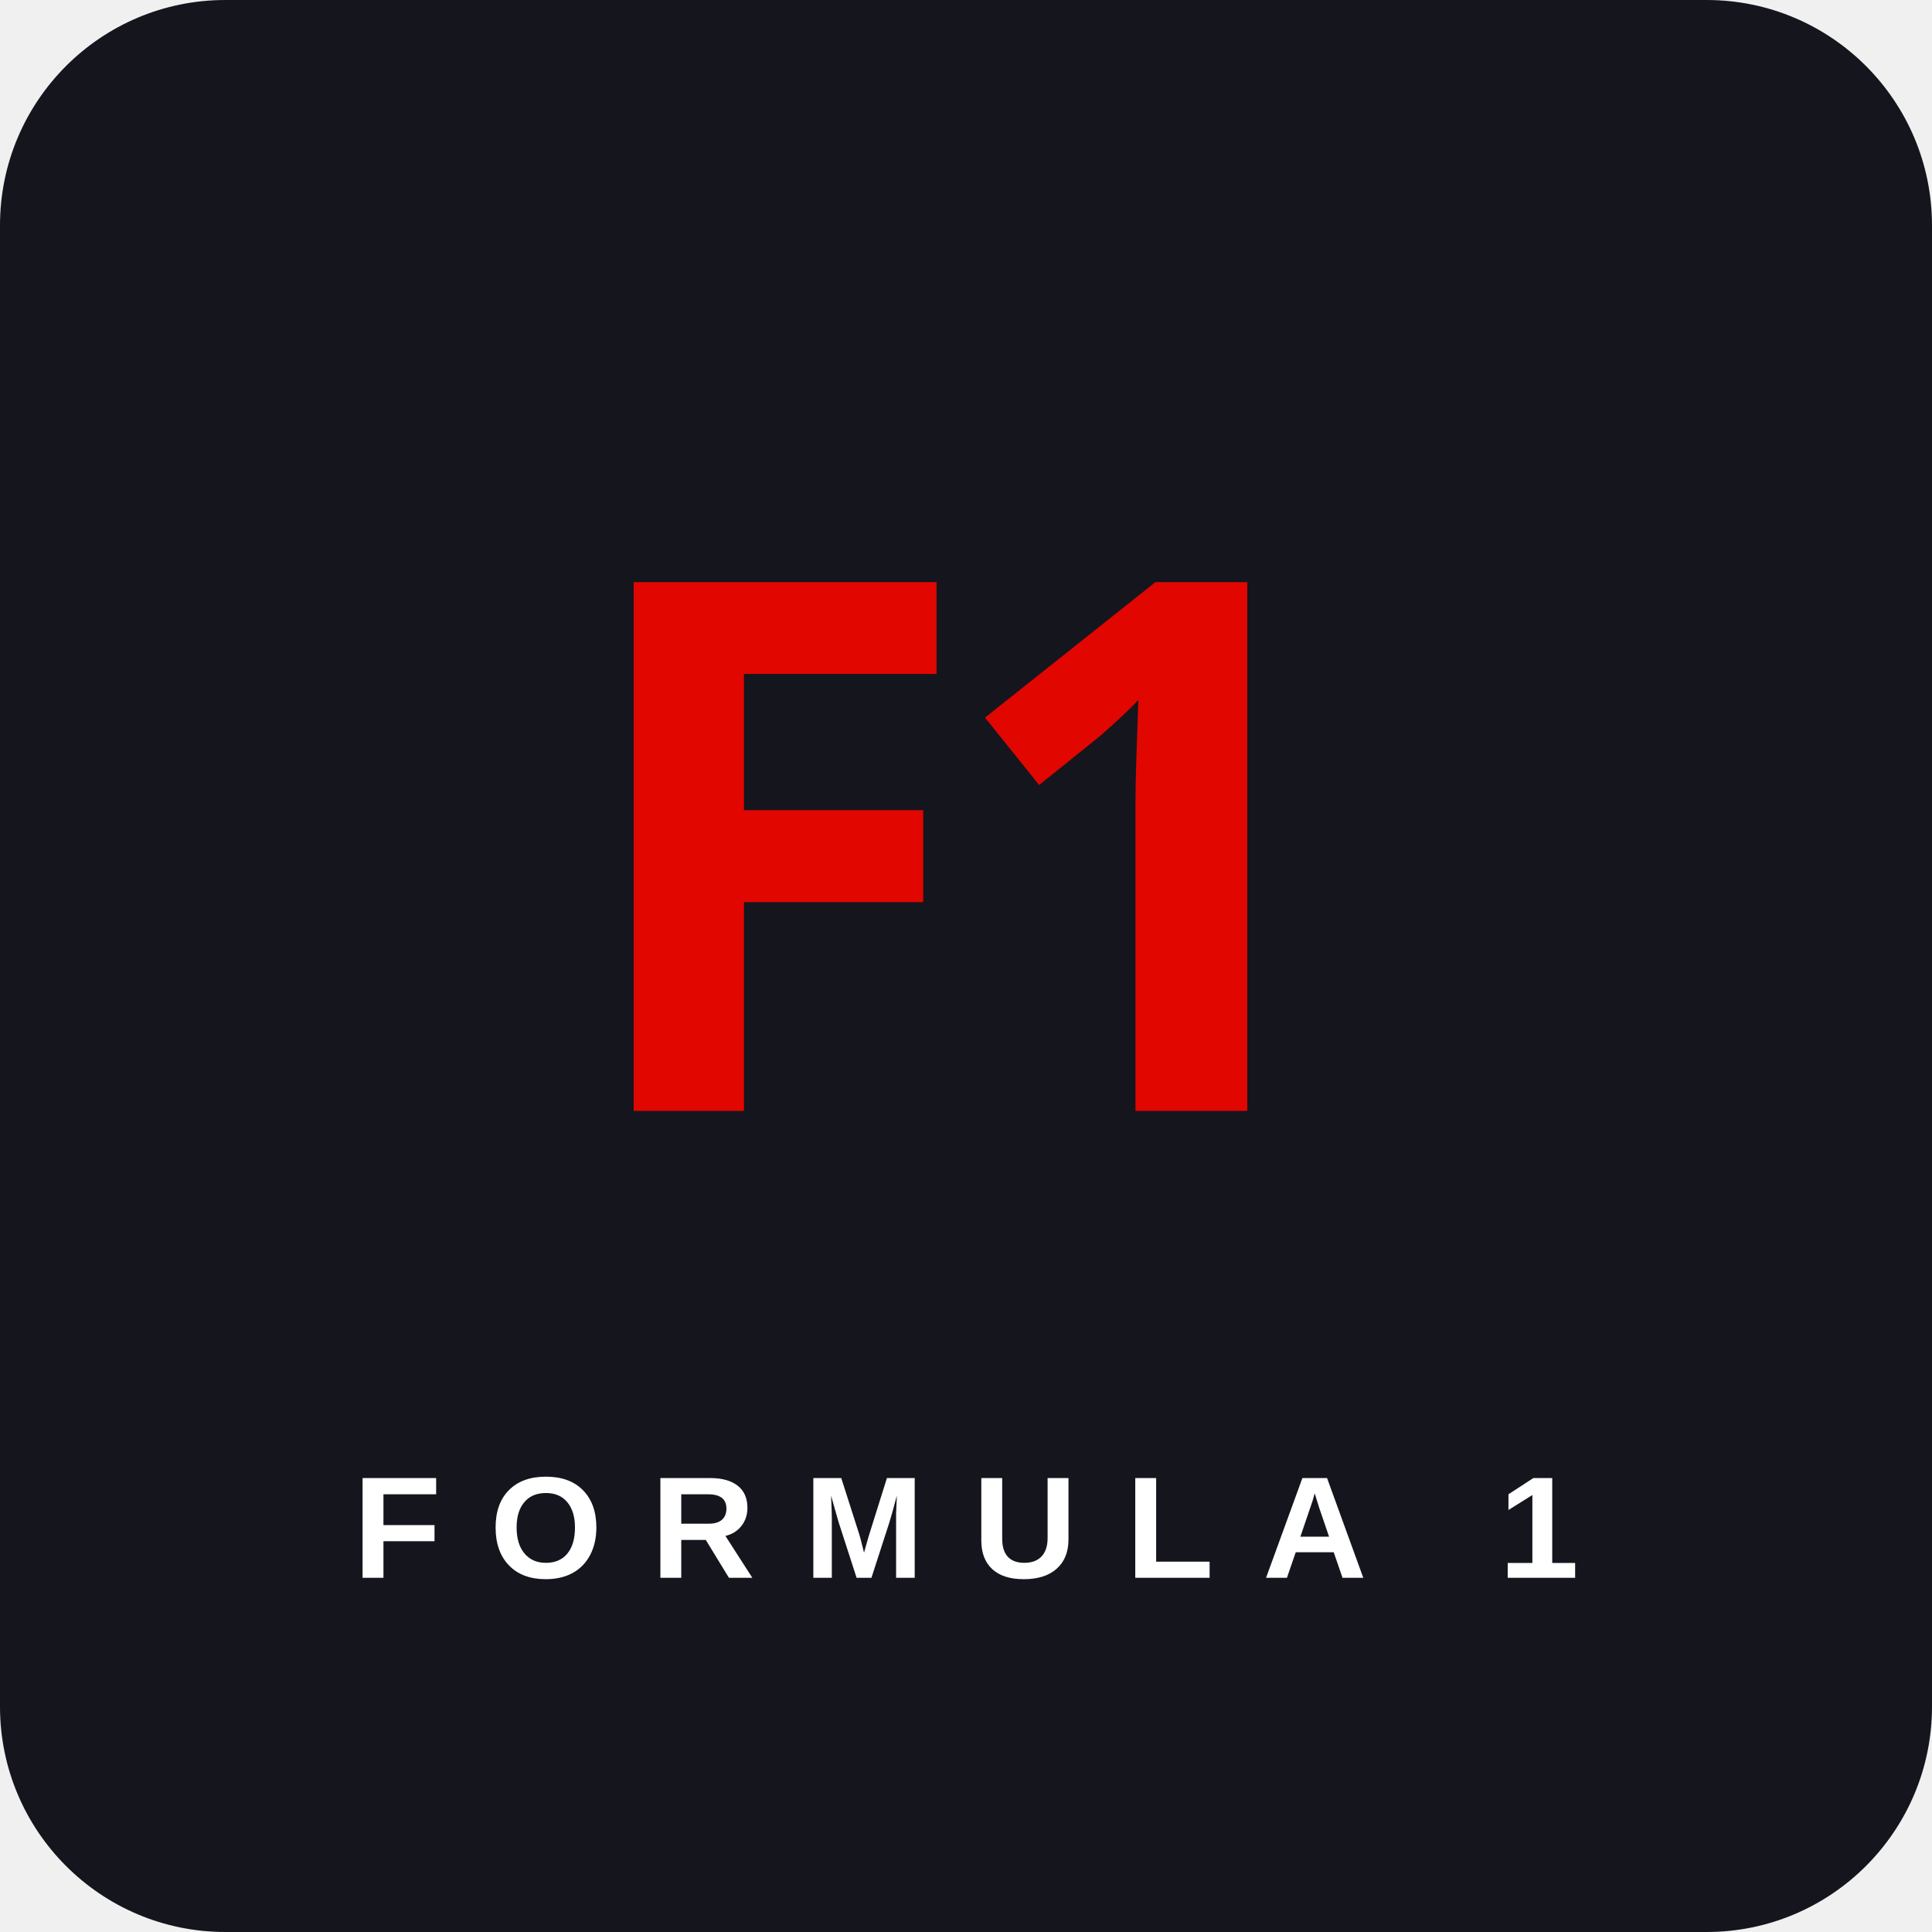
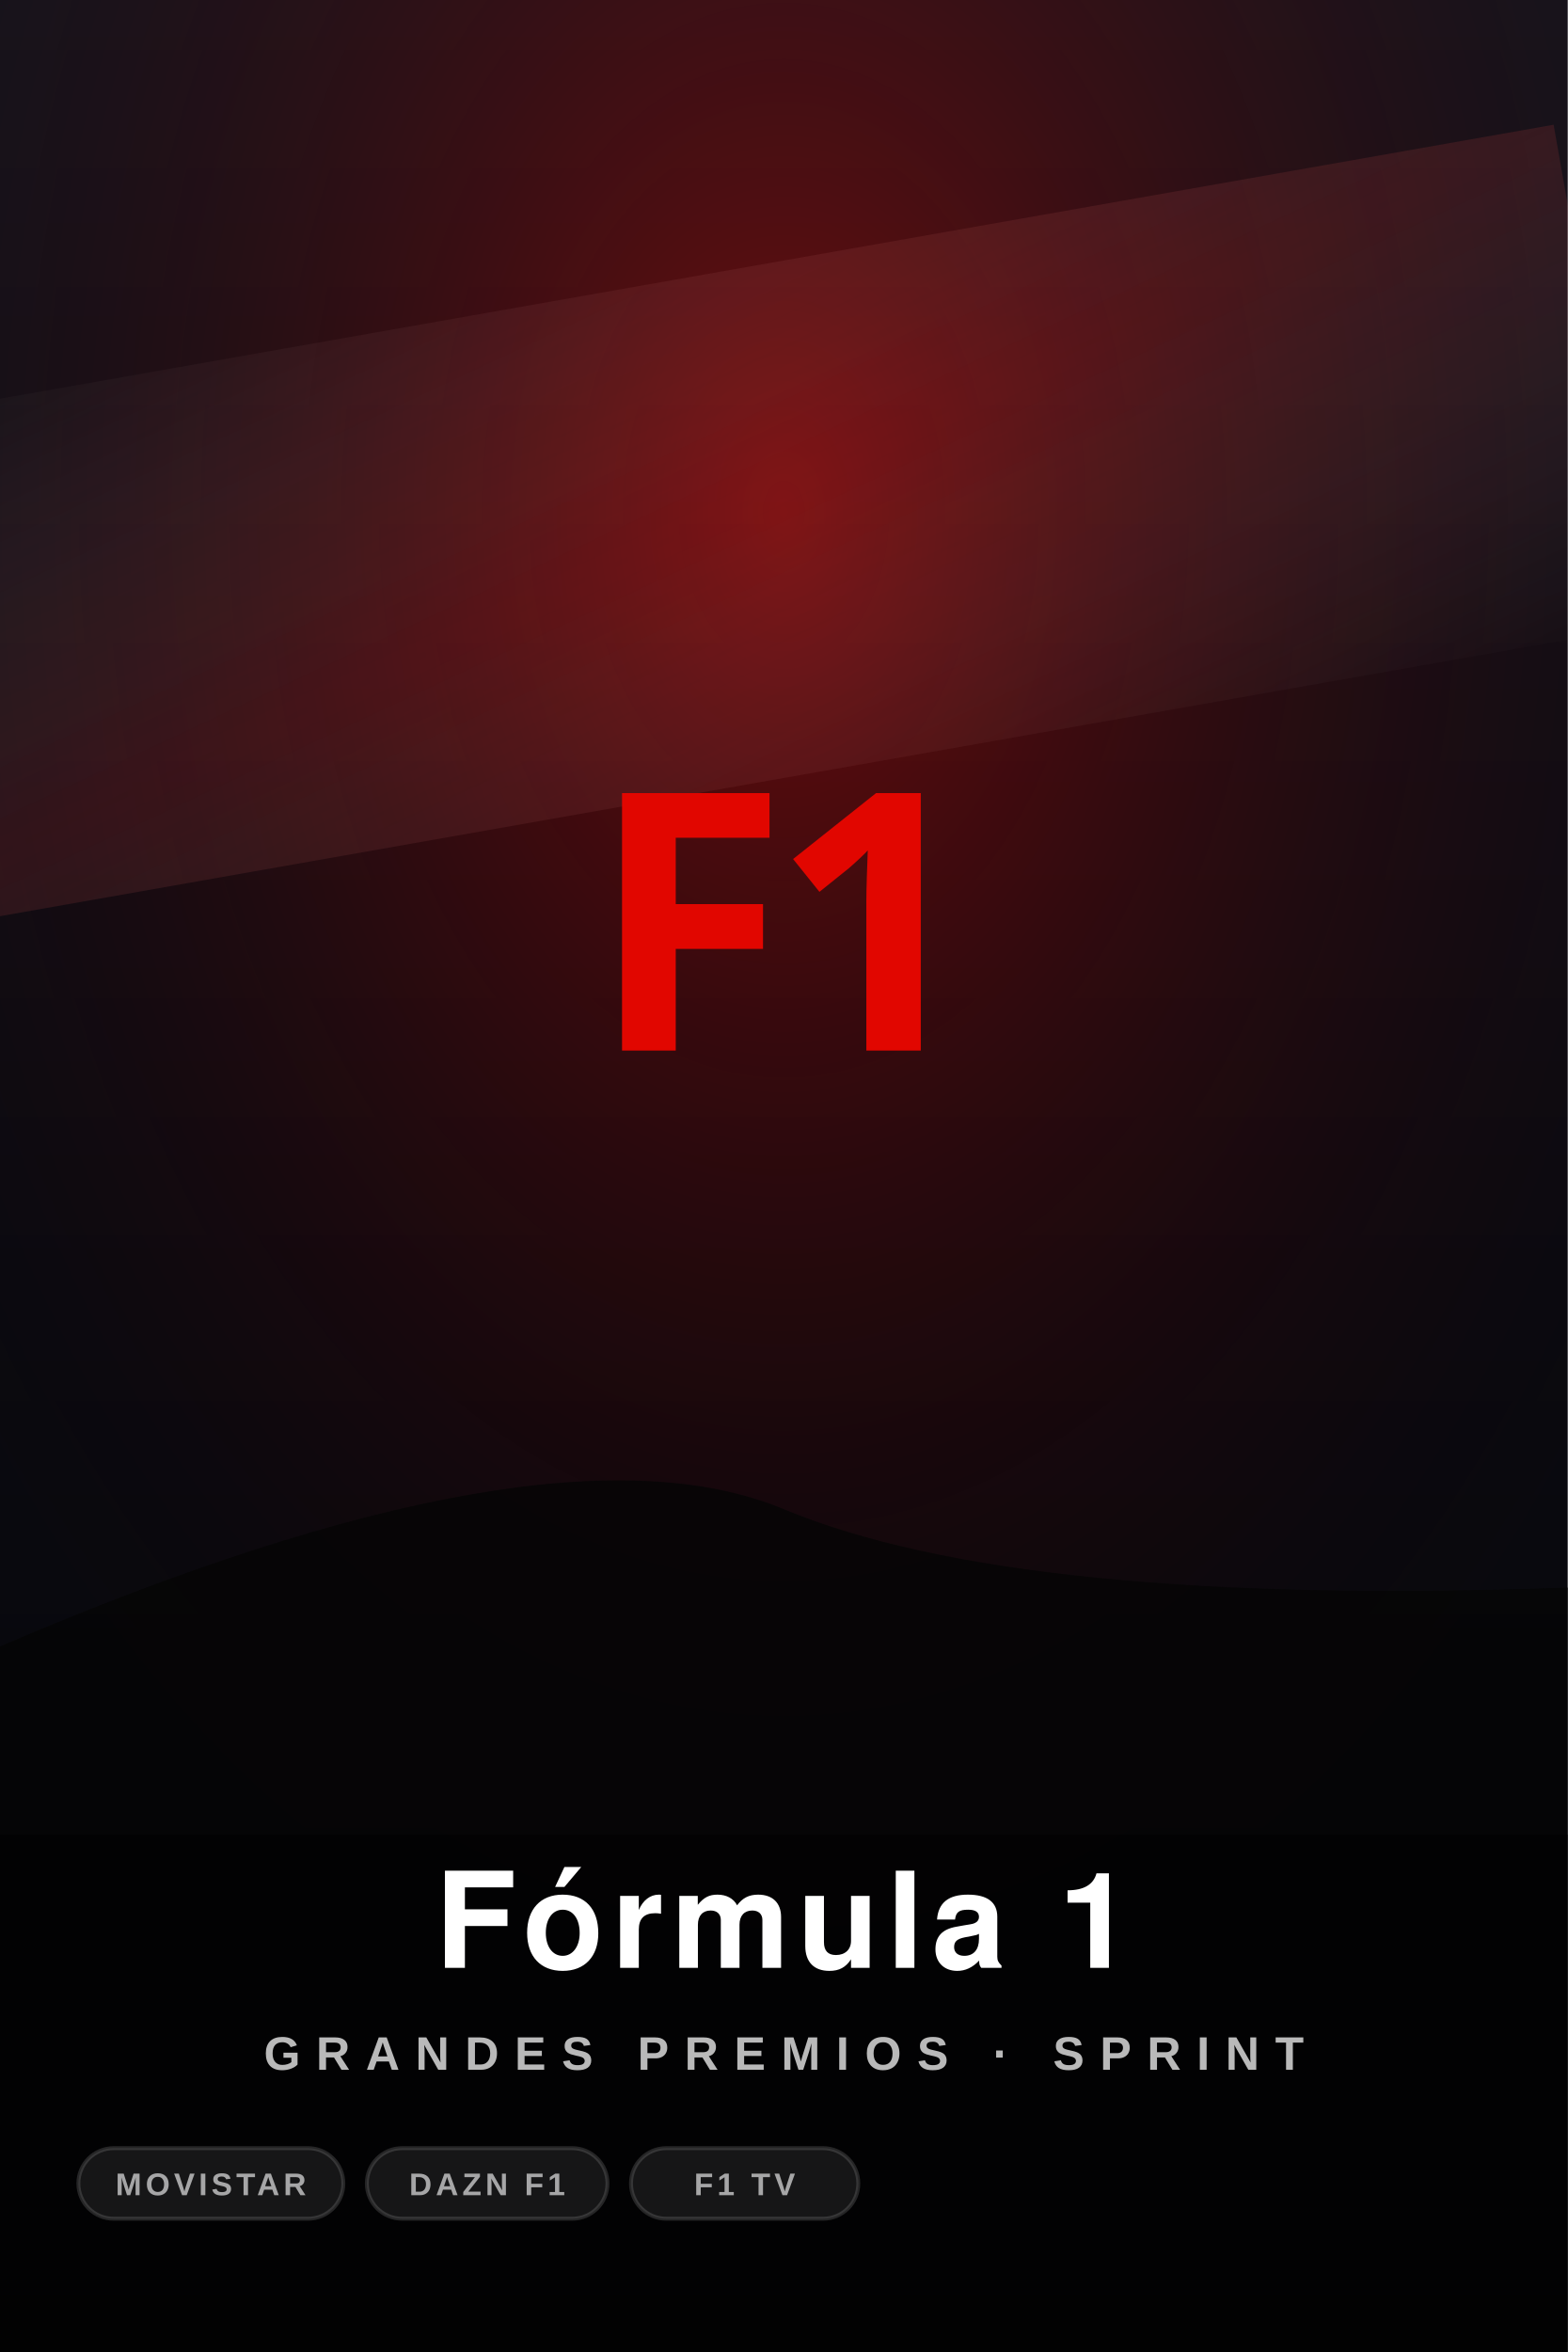
- <svg xmlns="http://www.w3.org/2000/svg" viewBox="0 0 240 240" role="img" aria-label="F1">
-   <rect width="240" height="240" rx="28" fill="#15151e" />
-   <text x="120" y="138" text-anchor="middle" fill="#e10600" font-family="Arial Black, sans-serif" font-size="92" font-weight="900" letter-spacing="-4">F1</text>
-   <text x="120" y="196" text-anchor="middle" fill="#ffffff" font-family="Arial, sans-serif" font-size="18" font-weight="700" letter-spacing="6">FORMULA 1</text>
+ <svg xmlns="http://www.w3.org/2000/svg" viewBox="0 0 400 600" role="img" aria-label="Fórmula 1">
+   <defs>
+     <linearGradient id="sky" x1="0%" y1="0%" x2="0%" y2="100%">
+       <stop offset="0%" stop-color="#15151e" />
+       <stop offset="55%" stop-color="#0a0a10" />
+       <stop offset="100%" stop-color="#050508" />
+     </linearGradient>
+     <radialGradient id="glow" cx="50%" cy="22%" r="68%">
+       <stop offset="0%" stop-color="#e10600" stop-opacity="0.45" />
+       <stop offset="100%" stop-color="#000" stop-opacity="0" />
+     </radialGradient>
+     <linearGradient id="beam" x1="0%" y1="0%" x2="100%" y2="100%">
+       <stop offset="0%" stop-color="#fff" stop-opacity="0" />
+       <stop offset="50%" stop-color="#ef4444" stop-opacity="0.14" />
+       <stop offset="100%" stop-color="#fff" stop-opacity="0" />
+     </linearGradient>
+     <filter id="blur">
+       <feGaussianBlur stdDeviation="16" />
+     </filter>
+   </defs>
+   <rect width="400" height="600" fill="url(#sky)" />
+   <rect width="400" height="600" fill="url(#glow)" />
+   <rect x="-40" y="70" width="480" height="130" fill="url(#beam)" transform="rotate(-10 200 300)" />
+   <text x="200" y="268" text-anchor="middle" fill="#e10600" font-family="Arial Black, sans-serif" font-size="92" font-weight="900" letter-spacing="-4">F1</text>
+   <path d="M0 420 Q140 360 200 385 T400 405 V600 H0 Z" fill="#050505" opacity="0.82" />
+   <rect x="0" y="468" width="400" height="132" fill="rgba(0,0,0,0.55)" />
+   <text x="200" y="502" text-anchor="middle" fill="#ffffff" font-family="Arial Black, Helvetica, sans-serif" font-size="34" font-weight="900" letter-spacing="2">Fórmula 1</text>
+   <text x="200" y="528" text-anchor="middle" fill="rgba(255,255,255,0.72)" font-family="Arial Narrow, Arial, sans-serif" font-size="12" font-weight="700" letter-spacing="4">GRANDES PREMIOS · SPRINT</text>
+   <rect x="20" y="548" width="67.6" height="18" rx="9" fill="rgba(255,255,255,0.08)" stroke="rgba(255,255,255,0.14)" />
+   <text x="53.8" y="560" text-anchor="middle" fill="rgba(255,255,255,0.62)" font-family="Arial Narrow, Arial, sans-serif" font-size="8" font-weight="700" letter-spacing="1">MOVISTAR</text>
+   <rect x="93.6" y="548" width="61.4" height="18" rx="9" fill="rgba(255,255,255,0.08)" stroke="rgba(255,255,255,0.14)" />
+   <text x="124.3" y="560" text-anchor="middle" fill="rgba(255,255,255,0.62)" font-family="Arial Narrow, Arial, sans-serif" font-size="8" font-weight="700" letter-spacing="1">DAZN F1</text>
+   <rect x="161" y="548" width="58" height="18" rx="9" fill="rgba(255,255,255,0.08)" stroke="rgba(255,255,255,0.14)" />
+   <text x="190" y="560" text-anchor="middle" fill="rgba(255,255,255,0.62)" font-family="Arial Narrow, Arial, sans-serif" font-size="8" font-weight="700" letter-spacing="1">F1 TV</text>
</svg>
